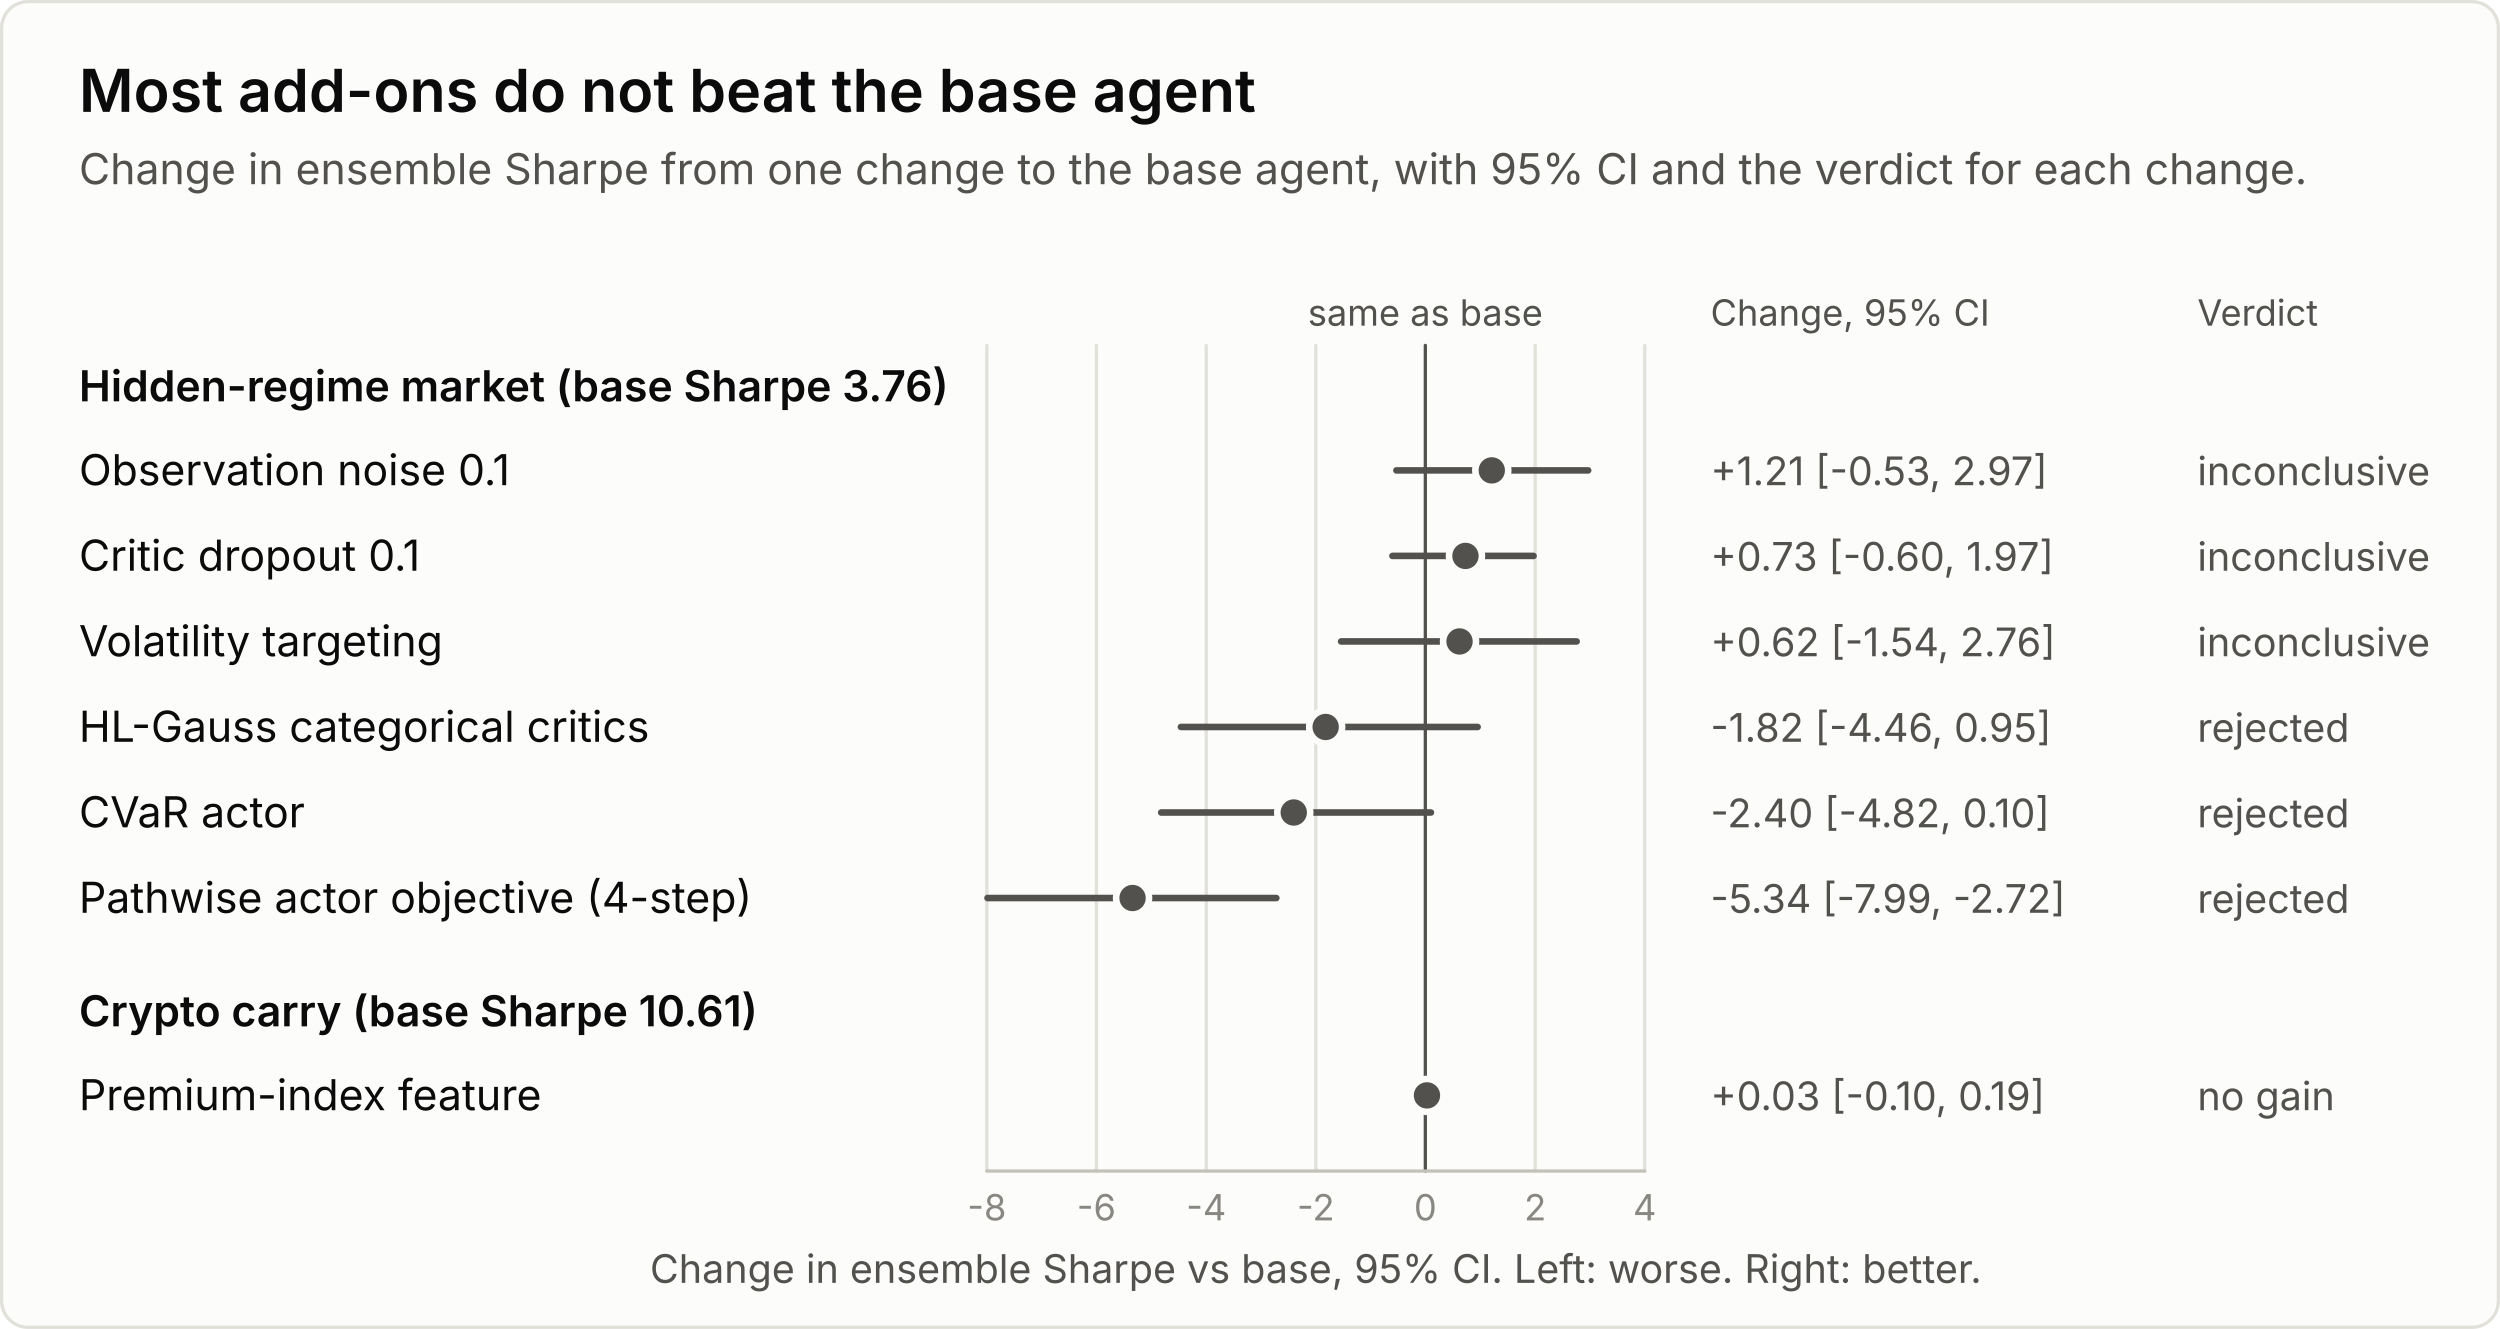
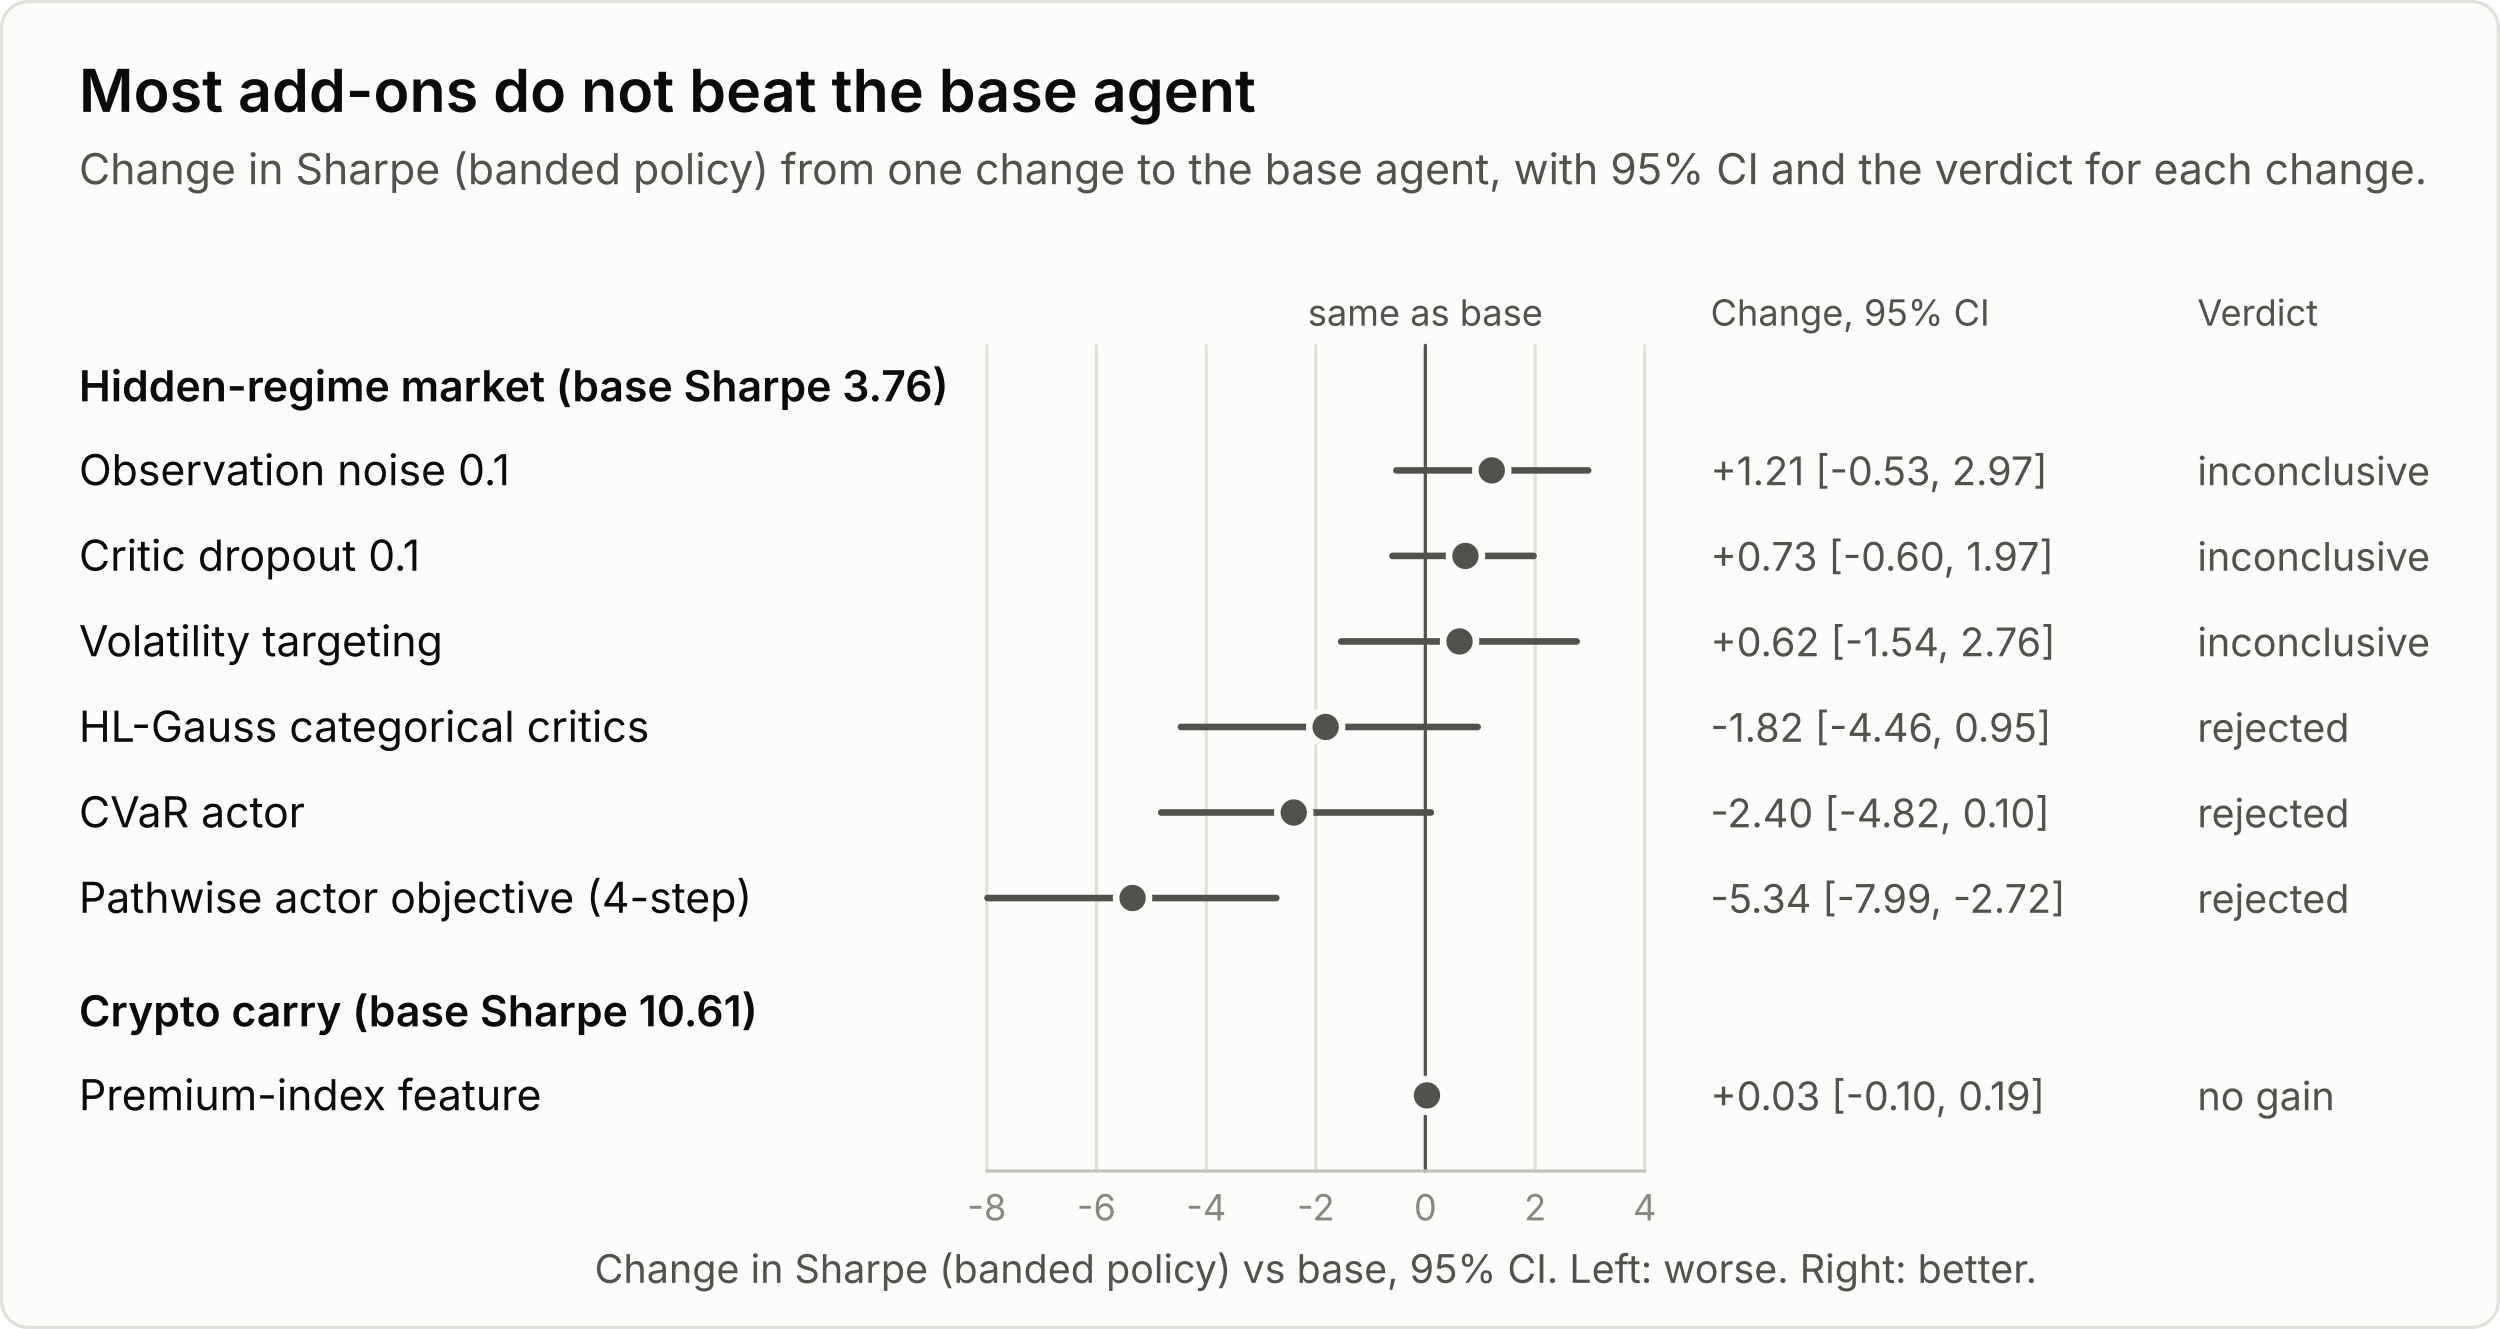
<svg xmlns="http://www.w3.org/2000/svg" width="760" height="404" viewBox="0 0 760 404" role="img" aria-labelledby="t d">
  <rect x="0.5" y="0.5" width="759" height="403" rx="8" fill="#fcfcfb" stroke="#e1e0d9" />
  <text x="24.0" y="34.0" font-family="system-ui, -apple-system, 'Segoe UI', sans-serif" font-size="18" text-anchor="start" fill="#0b0b0b" font-weight="600">Most add-ons do not beat the base agent</text>
-   <text x="24.0" y="56.0" font-family="system-ui, -apple-system, 'Segoe UI', sans-serif" font-size="13" text-anchor="start" fill="#52514e">Change in ensemble Sharpe from one change to the base agent, with 95% CI and the verdict for each change.</text>
+   <text x="24.0" y="56.0" font-family="system-ui, -apple-system, 'Segoe UI', sans-serif" font-size="13" text-anchor="start" fill="#52514e">Change in Sharpe (banded policy) from one change to the base agent, with 95% CI and the verdict for each change.</text>
  <line x1="300.0" y1="105.0" x2="300.0" y2="356.0" stroke="#e1e0d9" stroke-width="1" stroke-linecap="round" />
  <line x1="333.3" y1="105.0" x2="333.3" y2="356.0" stroke="#e1e0d9" stroke-width="1" stroke-linecap="round" />
  <line x1="366.7" y1="105.0" x2="366.7" y2="356.0" stroke="#e1e0d9" stroke-width="1" stroke-linecap="round" />
  <line x1="400.0" y1="105.0" x2="400.0" y2="356.0" stroke="#e1e0d9" stroke-width="1" stroke-linecap="round" />
  <line x1="466.7" y1="105.0" x2="466.7" y2="356.0" stroke="#e1e0d9" stroke-width="1" stroke-linecap="round" />
  <line x1="500.0" y1="105.0" x2="500.0" y2="356.0" stroke="#e1e0d9" stroke-width="1" stroke-linecap="round" />
  <line x1="433.3" y1="105.0" x2="433.3" y2="356.0" stroke="#52514e" stroke-width="1" stroke-linecap="round" />
  <text x="433.3" y="99.0" font-family="system-ui, -apple-system, 'Segoe UI', sans-serif" font-size="11" text-anchor="middle" fill="#52514e">same as base</text>
  <text x="520.0" y="99.0" font-family="system-ui, -apple-system, 'Segoe UI', sans-serif" font-size="11" text-anchor="start" fill="#52514e">Change, 95% CI</text>
  <text x="668.0" y="99.0" font-family="system-ui, -apple-system, 'Segoe UI', sans-serif" font-size="11" text-anchor="start" fill="#52514e">Verdict</text>
  <text x="24.0" y="122.0" font-family="system-ui, -apple-system, 'Segoe UI', sans-serif" font-size="13" text-anchor="start" fill="#0b0b0b" font-weight="600">Hidden-regime market (base Sharpe 3.76)</text>
  <g>
    <rect x="20.0" y="131.0" width="720.0" height="24" fill="transparent" />
    <text x="24.0" y="147.5" font-family="system-ui, -apple-system, 'Segoe UI', sans-serif" font-size="13" text-anchor="start" fill="#0b0b0b">Observation noise 0.1</text>
    <line x1="424.5" y1="143.0" x2="482.8" y2="143.0" stroke="#52514e" stroke-width="2" stroke-linecap="round" />
    <circle cx="453.5" cy="143.0" r="5" fill="#52514e" stroke="#fcfcfb" stroke-width="2" />
    <text x="520.0" y="147.5" font-family="system-ui, -apple-system, 'Segoe UI', sans-serif" font-size="12" text-anchor="start" fill="#52514e">+1.21 [-0.53, 2.97]</text>
    <text x="668.0" y="147.5" font-family="system-ui, -apple-system, 'Segoe UI', sans-serif" font-size="12" text-anchor="start" fill="#52514e">inconclusive</text>
  </g>
  <g>
    <rect x="20.0" y="157.0" width="720.0" height="24" fill="transparent" />
    <text x="24.0" y="173.5" font-family="system-ui, -apple-system, 'Segoe UI', sans-serif" font-size="13" text-anchor="start" fill="#0b0b0b">Critic dropout 0.1</text>
    <line x1="423.3" y1="169.0" x2="466.2" y2="169.0" stroke="#52514e" stroke-width="2" stroke-linecap="round" />
    <circle cx="445.5" cy="169.0" r="5" fill="#52514e" stroke="#fcfcfb" stroke-width="2" />
    <text x="520.0" y="173.5" font-family="system-ui, -apple-system, 'Segoe UI', sans-serif" font-size="12" text-anchor="start" fill="#52514e">+0.73 [-0.60, 1.97]</text>
    <text x="668.0" y="173.5" font-family="system-ui, -apple-system, 'Segoe UI', sans-serif" font-size="12" text-anchor="start" fill="#52514e">inconclusive</text>
  </g>
  <g>
    <rect x="20.0" y="183.0" width="720.0" height="24" fill="transparent" />
    <text x="24.0" y="199.5" font-family="system-ui, -apple-system, 'Segoe UI', sans-serif" font-size="13" text-anchor="start" fill="#0b0b0b">Volatility targeting</text>
    <line x1="407.7" y1="195.0" x2="479.3" y2="195.0" stroke="#52514e" stroke-width="2" stroke-linecap="round" />
    <circle cx="443.7" cy="195.0" r="5" fill="#52514e" stroke="#fcfcfb" stroke-width="2" />
    <text x="520.0" y="199.5" font-family="system-ui, -apple-system, 'Segoe UI', sans-serif" font-size="12" text-anchor="start" fill="#52514e">+0.62 [-1.54, 2.76]</text>
    <text x="668.0" y="199.5" font-family="system-ui, -apple-system, 'Segoe UI', sans-serif" font-size="12" text-anchor="start" fill="#52514e">inconclusive</text>
  </g>
  <g>
    <rect x="20.0" y="209.0" width="720.0" height="24" fill="transparent" />
    <text x="24.0" y="225.5" font-family="system-ui, -apple-system, 'Segoe UI', sans-serif" font-size="13" text-anchor="start" fill="#0b0b0b">HL-Gauss categorical critics</text>
    <line x1="359.0" y1="221.0" x2="449.2" y2="221.0" stroke="#52514e" stroke-width="2" stroke-linecap="round" />
    <circle cx="403.0" cy="221.0" r="5" fill="#52514e" stroke="#fcfcfb" stroke-width="2" />
    <text x="520.0" y="225.5" font-family="system-ui, -apple-system, 'Segoe UI', sans-serif" font-size="12" text-anchor="start" fill="#52514e">-1.82 [-4.46, 0.95]</text>
    <text x="668.0" y="225.5" font-family="system-ui, -apple-system, 'Segoe UI', sans-serif" font-size="12" text-anchor="start" fill="#52514e">rejected</text>
  </g>
  <g>
    <rect x="20.0" y="235.0" width="720.0" height="24" fill="transparent" />
    <text x="24.0" y="251.5" font-family="system-ui, -apple-system, 'Segoe UI', sans-serif" font-size="13" text-anchor="start" fill="#0b0b0b">CVaR actor</text>
    <line x1="353.0" y1="247.0" x2="435.0" y2="247.0" stroke="#52514e" stroke-width="2" stroke-linecap="round" />
    <circle cx="393.3" cy="247.0" r="5" fill="#52514e" stroke="#fcfcfb" stroke-width="2" />
    <text x="520.0" y="251.5" font-family="system-ui, -apple-system, 'Segoe UI', sans-serif" font-size="12" text-anchor="start" fill="#52514e">-2.40 [-4.82, 0.10]</text>
    <text x="668.0" y="251.5" font-family="system-ui, -apple-system, 'Segoe UI', sans-serif" font-size="12" text-anchor="start" fill="#52514e">rejected</text>
  </g>
  <g>
    <rect x="20.0" y="261.0" width="720.0" height="24" fill="transparent" />
    <text x="24.0" y="277.5" font-family="system-ui, -apple-system, 'Segoe UI', sans-serif" font-size="13" text-anchor="start" fill="#0b0b0b">Pathwise actor objective (4-step)</text>
    <line x1="300.2" y1="273.0" x2="388.0" y2="273.0" stroke="#52514e" stroke-width="2" stroke-linecap="round" />
    <circle cx="344.3" cy="273.0" r="5" fill="#52514e" stroke="#fcfcfb" stroke-width="2" />
    <text x="520.0" y="277.5" font-family="system-ui, -apple-system, 'Segoe UI', sans-serif" font-size="12" text-anchor="start" fill="#52514e">-5.34 [-7.99, -2.72]</text>
    <text x="668.0" y="277.5" font-family="system-ui, -apple-system, 'Segoe UI', sans-serif" font-size="12" text-anchor="start" fill="#52514e">rejected</text>
  </g>
  <text x="24.0" y="312.0" font-family="system-ui, -apple-system, 'Segoe UI', sans-serif" font-size="13" text-anchor="start" fill="#0b0b0b" font-weight="600">Crypto carry (base Sharpe 10.61)</text>
  <g>
    <rect x="20.0" y="321.0" width="720.0" height="24" fill="transparent" />
    <text x="24.0" y="337.5" font-family="system-ui, -apple-system, 'Segoe UI', sans-serif" font-size="13" text-anchor="start" fill="#0b0b0b">Premium-index feature</text>
    <line x1="431.7" y1="333.0" x2="436.5" y2="333.0" stroke="#52514e" stroke-width="2" stroke-linecap="round" />
    <circle cx="433.8" cy="333.0" r="5" fill="#52514e" stroke="#fcfcfb" stroke-width="2" />
    <text x="520.0" y="337.5" font-family="system-ui, -apple-system, 'Segoe UI', sans-serif" font-size="12" text-anchor="start" fill="#52514e">+0.03 [-0.10, 0.19]</text>
    <text x="668.0" y="337.5" font-family="system-ui, -apple-system, 'Segoe UI', sans-serif" font-size="12" text-anchor="start" fill="#52514e">no gain</text>
  </g>
  <line x1="300.0" y1="356.0" x2="500.0" y2="356.0" stroke="#c3c2b7" stroke-width="1" stroke-linecap="round" />
  <text x="300.0" y="371.0" font-family="system-ui, -apple-system, 'Segoe UI', sans-serif" font-size="11" text-anchor="middle" fill="#898781">-8</text>
  <text x="333.3" y="371.0" font-family="system-ui, -apple-system, 'Segoe UI', sans-serif" font-size="11" text-anchor="middle" fill="#898781">-6</text>
  <text x="366.7" y="371.0" font-family="system-ui, -apple-system, 'Segoe UI', sans-serif" font-size="11" text-anchor="middle" fill="#898781">-4</text>
  <text x="400.0" y="371.0" font-family="system-ui, -apple-system, 'Segoe UI', sans-serif" font-size="11" text-anchor="middle" fill="#898781">-2</text>
  <text x="433.3" y="371.0" font-family="system-ui, -apple-system, 'Segoe UI', sans-serif" font-size="11" text-anchor="middle" fill="#898781">0</text>
  <text x="466.7" y="371.0" font-family="system-ui, -apple-system, 'Segoe UI', sans-serif" font-size="11" text-anchor="middle" fill="#898781">2</text>
  <text x="500.0" y="371.0" font-family="system-ui, -apple-system, 'Segoe UI', sans-serif" font-size="11" text-anchor="middle" fill="#898781">4</text>
-   <text x="400.0" y="390.0" font-family="system-ui, -apple-system, 'Segoe UI', sans-serif" font-size="12" text-anchor="middle" fill="#52514e">Change in ensemble Sharpe vs base, 95% CI. Left: worse. Right: better.</text>
+   <text x="400.0" y="390.0" font-family="system-ui, -apple-system, 'Segoe UI', sans-serif" font-size="12" text-anchor="middle" fill="#52514e">Change in Sharpe (banded policy) vs base, 95% CI. Left: worse. Right: better.</text>
</svg>
